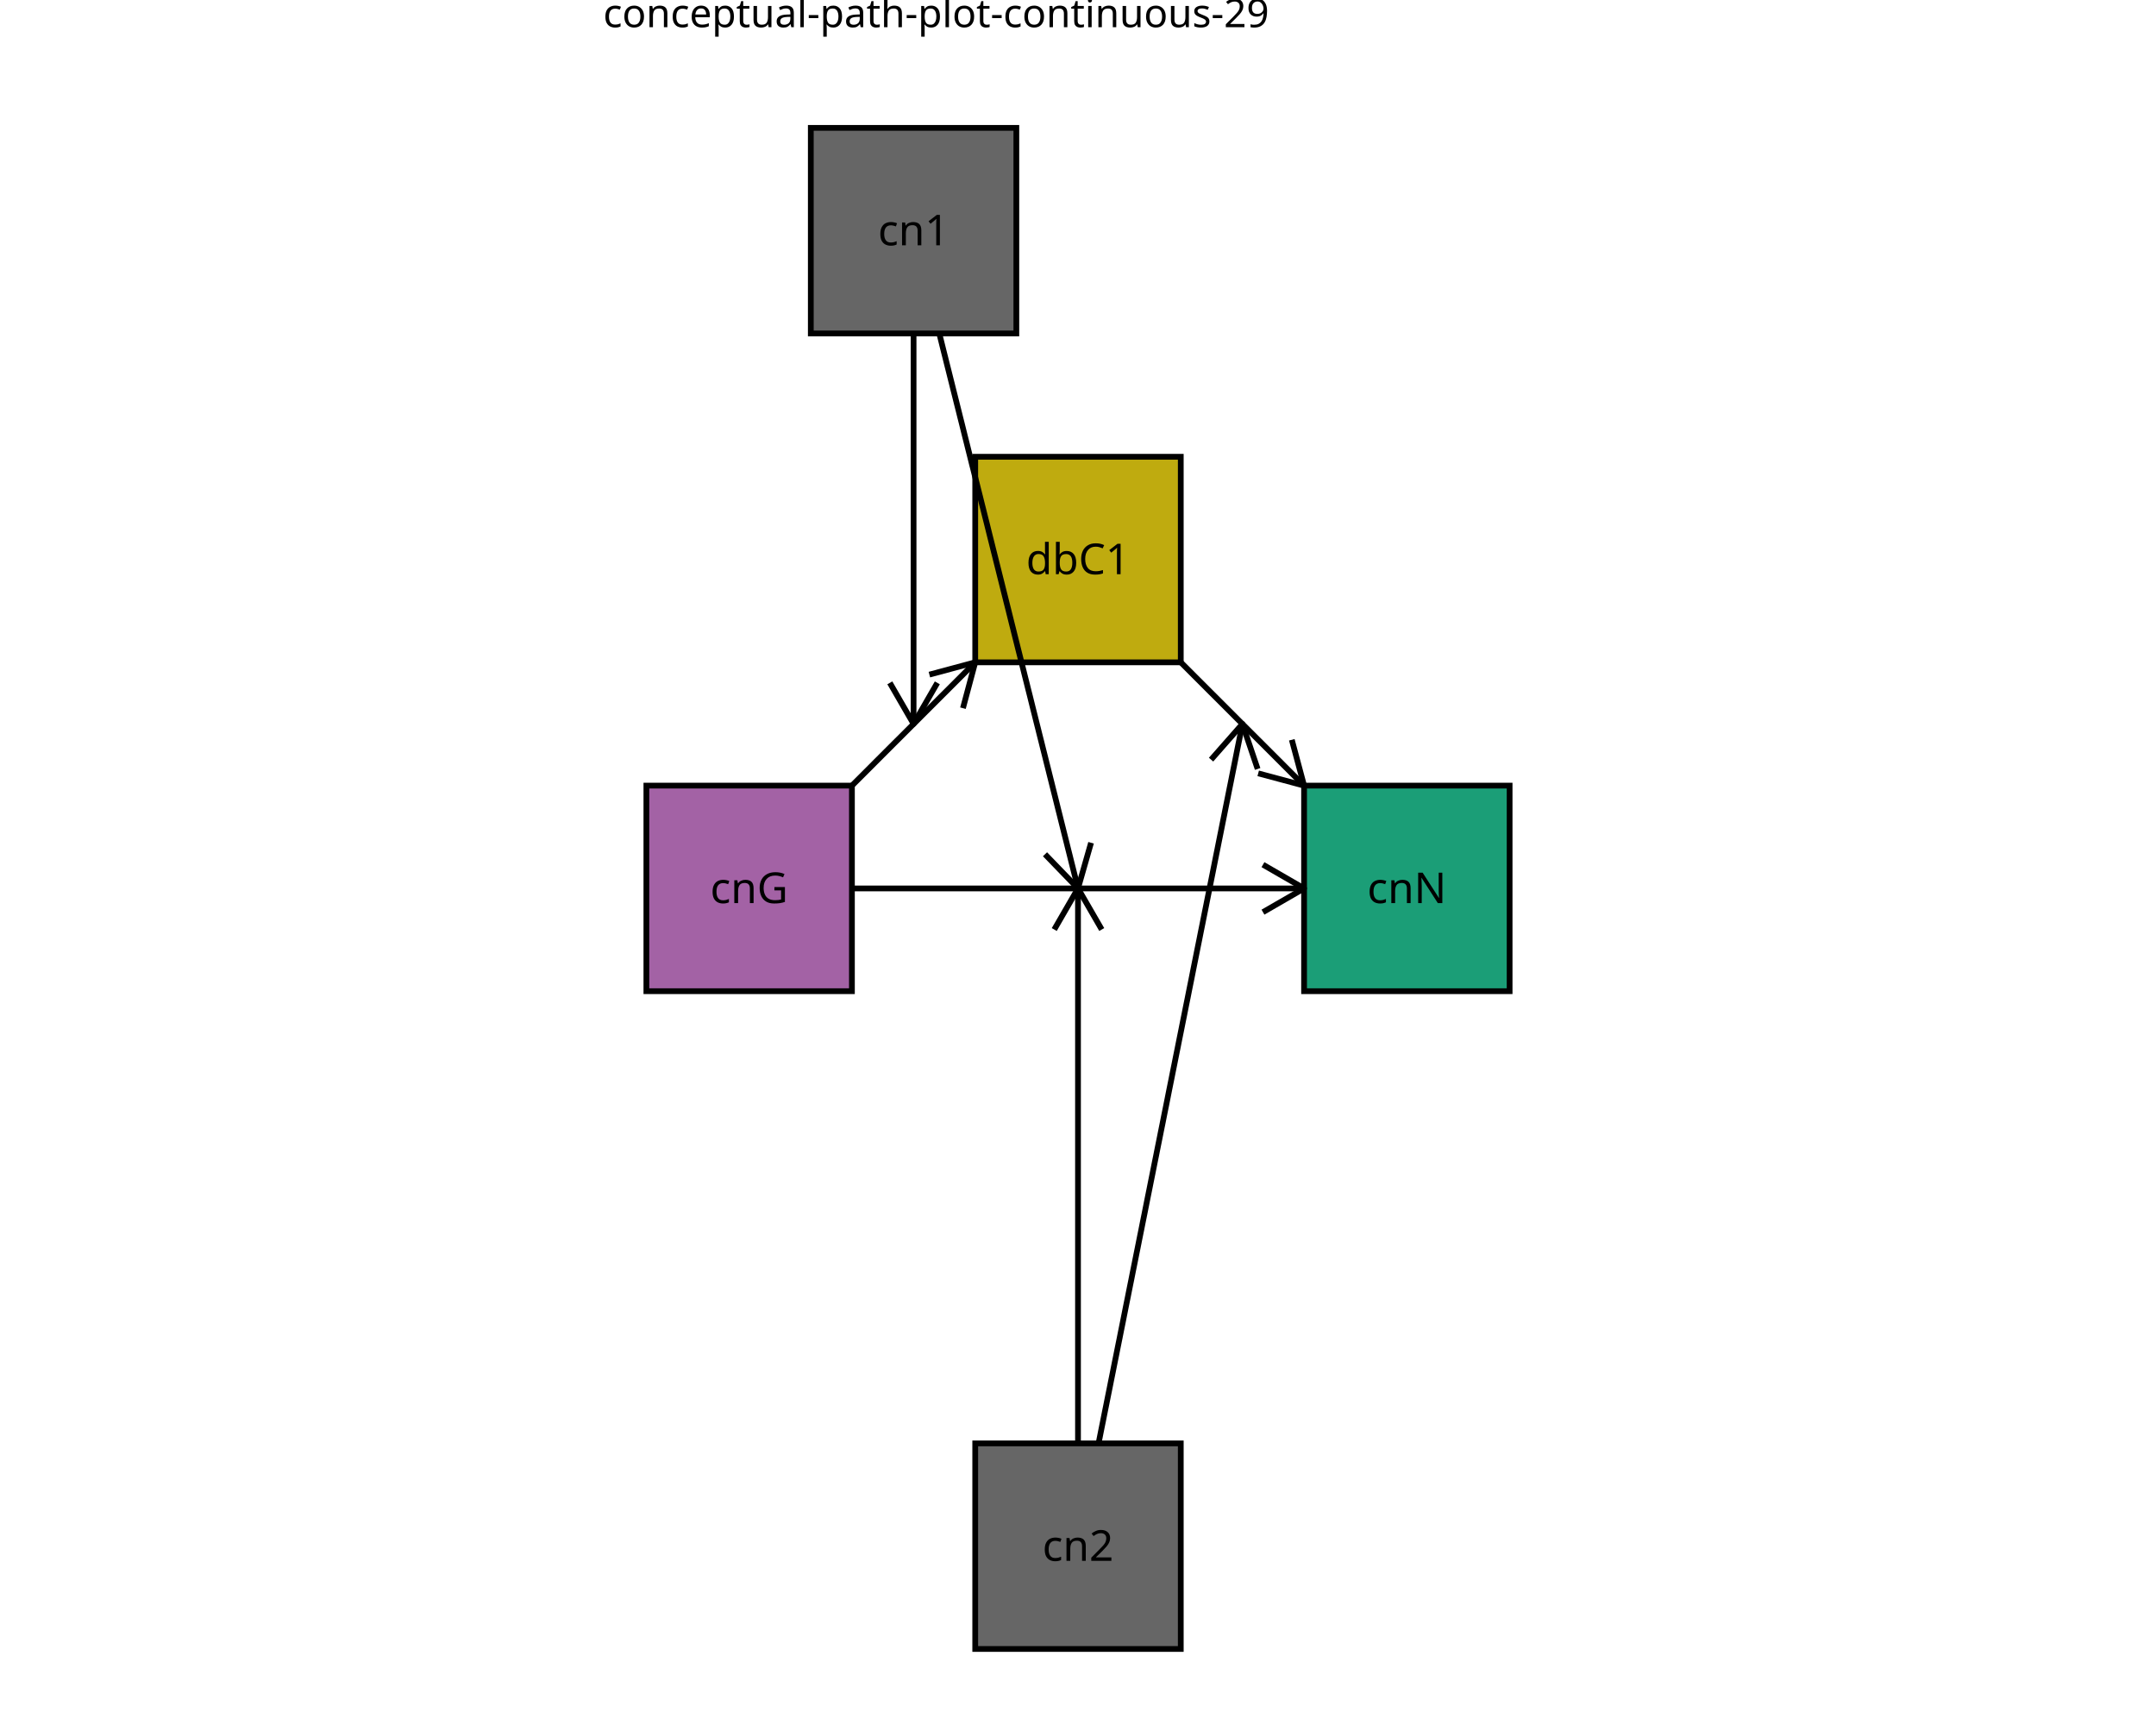
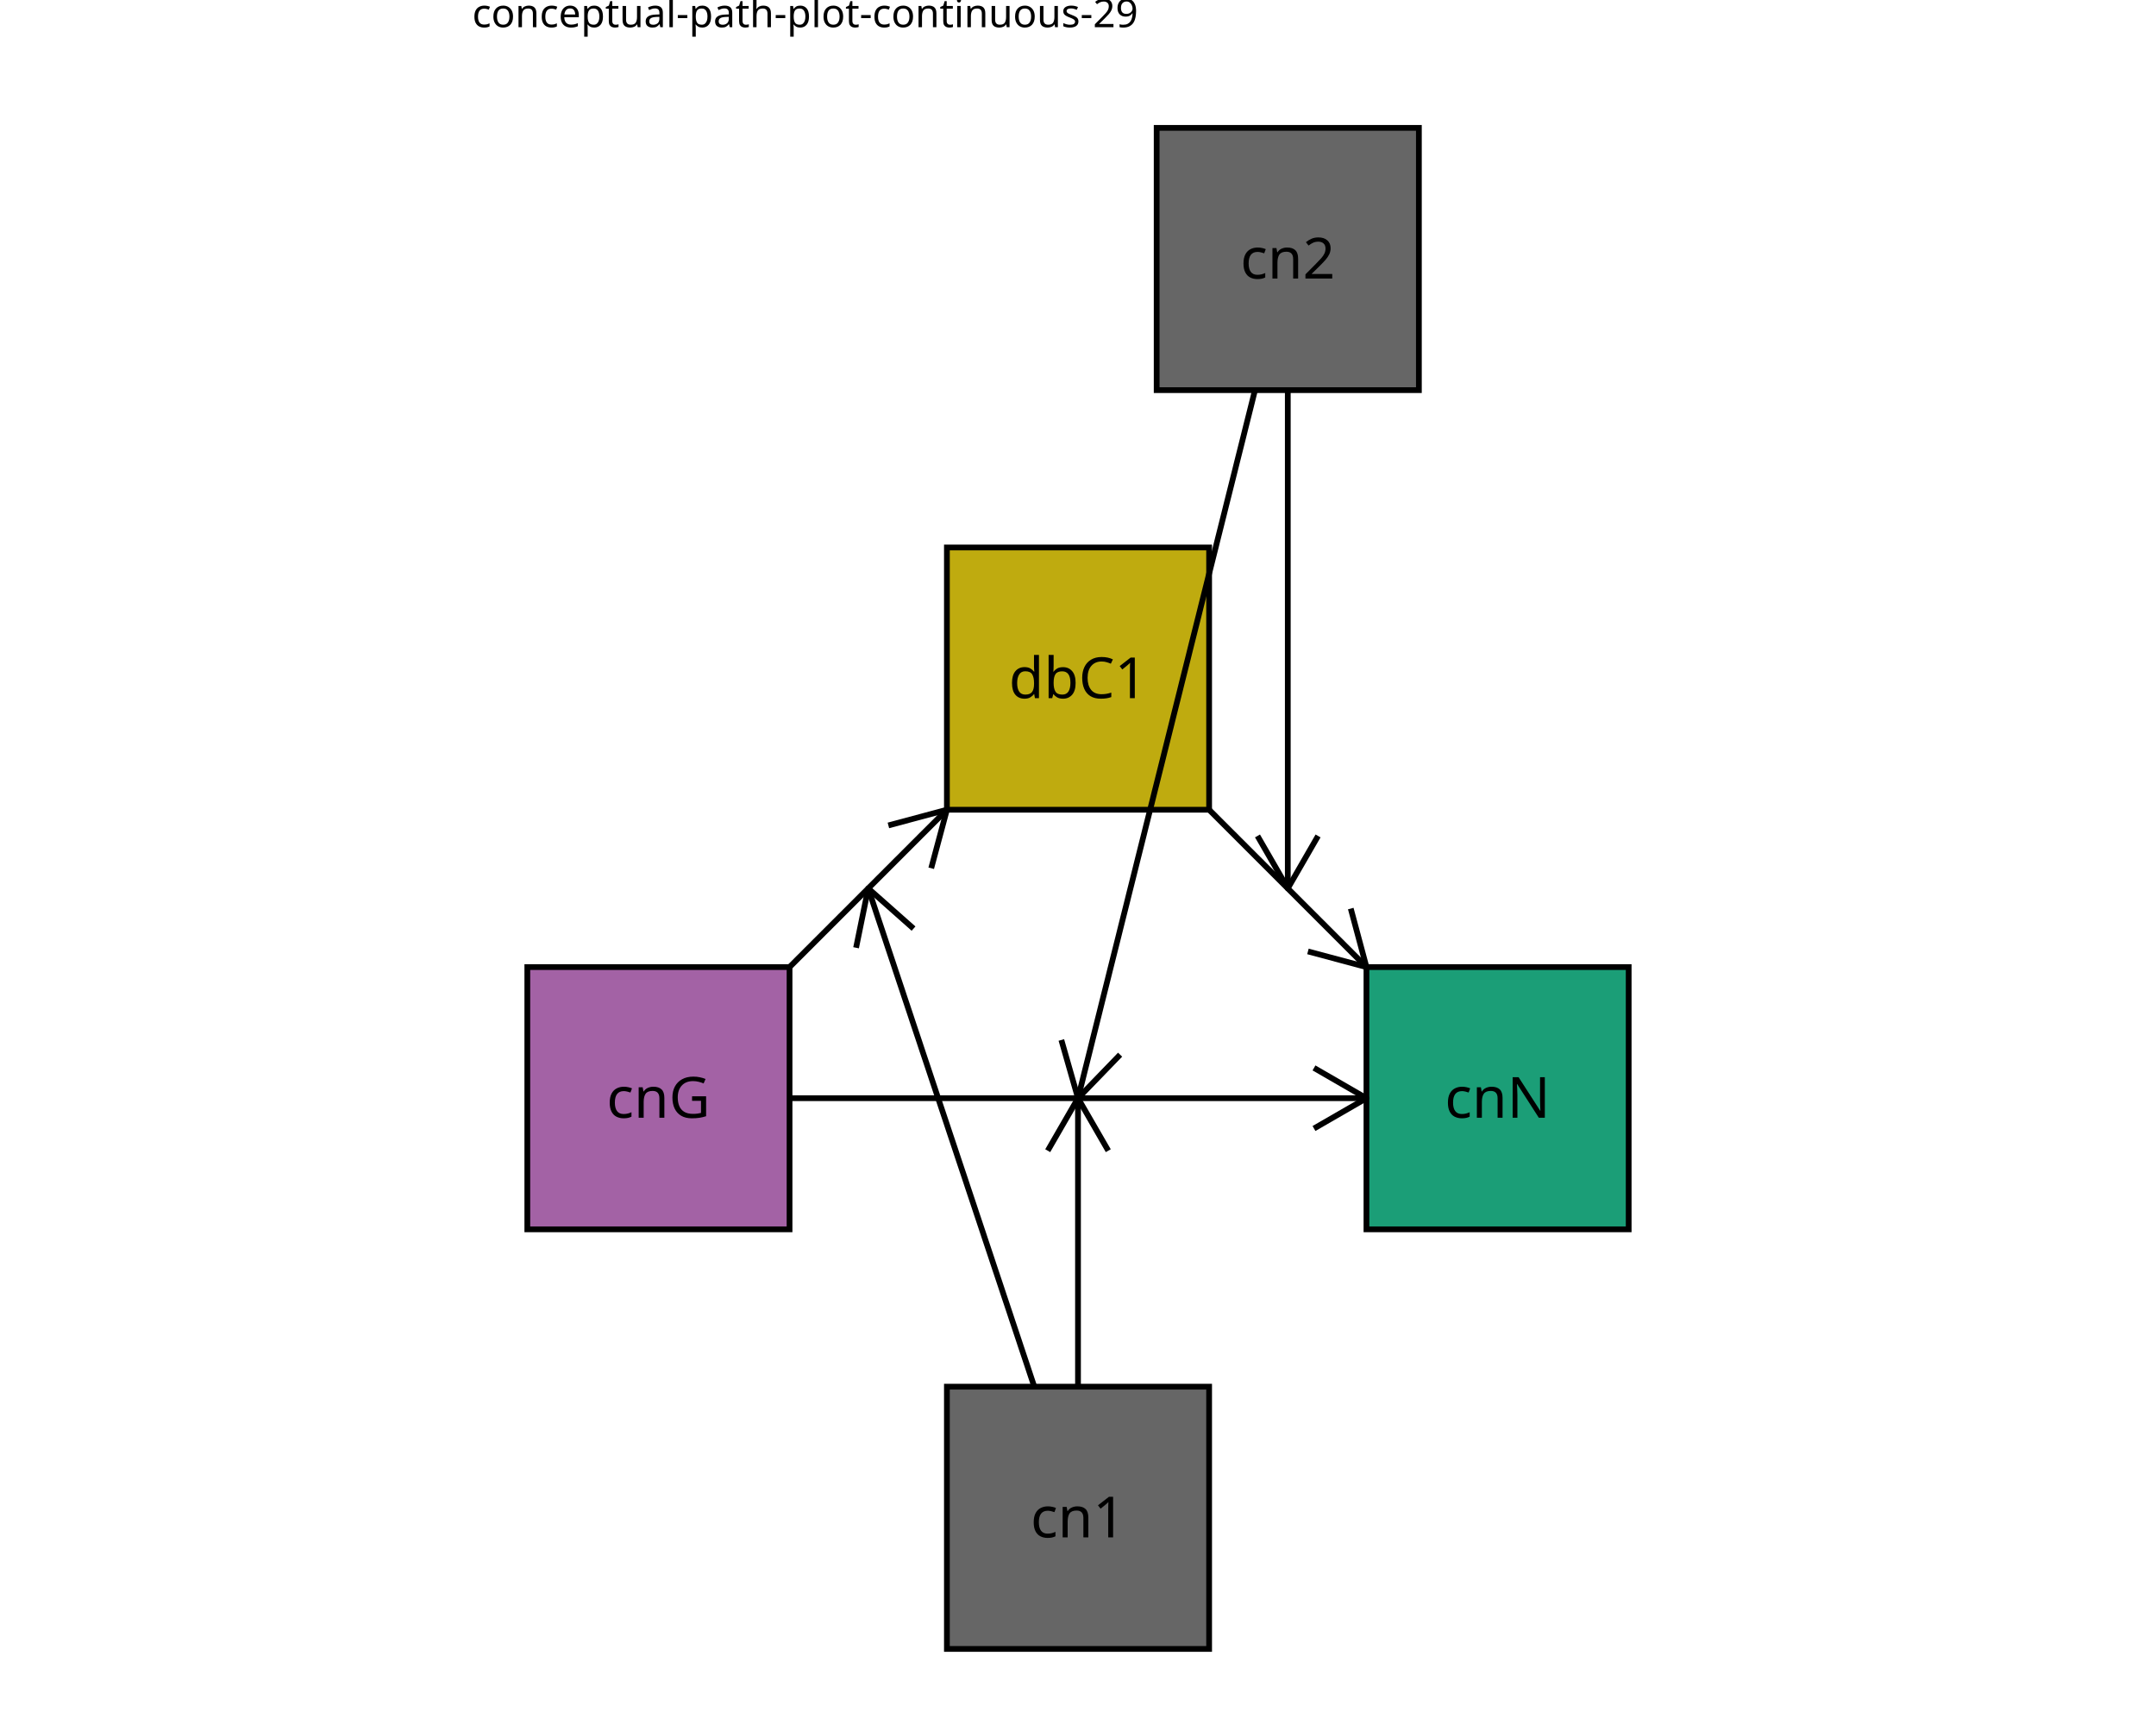
<svg xmlns="http://www.w3.org/2000/svg" class="svglite" data-engine-version="2.0" width="720.00pt" height="576.00pt" viewBox="0 0 720.00 576.00">
  <defs>
    <style type="text/css">
    .svglite line, .svglite polyline, .svglite polygon, .svglite path, .svglite rect, .svglite circle {
      fill: none;
      stroke: #000000;
      stroke-linecap: round;
      stroke-linejoin: round;
      stroke-miterlimit: 10.00;
    }
  </style>
  </defs>
  <rect width="100%" height="100%" style="stroke: none; fill: #FFFFFF;" />
  <defs>
    <clipPath id="cpMC4wMHw3MjAuMDB8MC4wMHw1NzYuMDA=">
      <rect x="0.00" y="0.00" width="720.00" height="576.00" />
    </clipPath>
  </defs>
  <g clip-path="url(#cpMC4wMHw3MjAuMDB8MC4wMHw1NzYuMDA=)">
</g>
  <defs>
-     <clipPath id="cpMjAxLjQ1fDUxOC41NXwwLjAwfDU3Ni4wMA==">
-       <rect x="201.45" y="0.00" width="317.10" height="576.00" />
+     <clipPath id="cpMTU3LjcxfDU2Mi4yOXwwLjAwfDU3Ni4wMA==">
+       <rect x="157.71" y="0.00" width="404.57" height="576.00" />
    </clipPath>
  </defs>
-   <g clip-path="url(#cpMjAxLjQ1fDUxOC41NXwwLjAwfDU3Ni4wMA==)">
-     <rect x="201.45" y="0.00" width="317.10" height="576.00" style="stroke-width: 10.67; stroke: none;" />
+   <g clip-path="url(#cpMTU3LjcxfDU2Mi4yOXwwLjAwfDU3Ni4wMA==)">
+     <rect x="157.71" y="0.00" width="404.57" height="576.00" style="stroke-width: 10.67; stroke: none;" />
  </g>
  <g clip-path="url(#cpMC4wMHw3MjAuMDB8MC4wMHw1NzYuMDA=)">
</g>
  <defs>
-     <clipPath id="cpMjAxLjQ1fDUxOC41NXwxNy4zMHw1NzYuMDA=">
-       <rect x="201.45" y="17.30" width="317.10" height="558.70" />
+     <clipPath id="cpMTU3LjcxfDU2Mi4yOXwxNy4zMHw1NzYuMDA=">
+       <rect x="157.71" y="17.30" width="404.57" height="558.70" />
    </clipPath>
  </defs>
-   <g clip-path="url(#cpMjAxLjQ1fDUxOC41NXwxNy4zMHw1NzYuMDA=)">
-     <rect x="201.45" y="17.30" width="317.10" height="558.70" style="stroke-width: 10.67; stroke: none;" />
-     <rect x="215.86" y="262.33" width="68.64" height="68.64" style="stroke-width: 1.92; stroke-linecap: butt; stroke-linejoin: miter; fill: #A362A5;" />
-     <rect x="435.50" y="262.33" width="68.64" height="68.64" style="stroke-width: 1.92; stroke-linecap: butt; stroke-linejoin: miter; fill: #1B9E77;" />
-     <rect x="325.68" y="152.52" width="68.64" height="68.64" style="stroke-width: 1.92; stroke-linecap: butt; stroke-linejoin: miter; fill: #BFAB0F;" />
-     <rect x="270.77" y="42.70" width="68.64" height="68.64" style="stroke-width: 1.92; stroke-linecap: butt; stroke-linejoin: miter; fill: #666666;" />
-     <rect x="325.68" y="481.97" width="68.64" height="68.64" style="stroke-width: 1.92; stroke-linecap: butt; stroke-linejoin: miter; fill: #666666;" />
-     <rect x="325.68" y="262.33" width="68.64" height="68.64" style="stroke-width: 1.92; stroke: none; stroke-linecap: butt; stroke-linejoin: miter;" />
-     <rect x="270.77" y="207.43" width="68.64" height="68.64" style="stroke-width: 1.92; stroke: none; stroke-linecap: butt; stroke-linejoin: miter;" />
-     <rect x="380.59" y="207.43" width="68.64" height="68.64" style="stroke-width: 1.92; stroke: none; stroke-linecap: butt; stroke-linejoin: miter;" />
-     <rect x="325.68" y="262.33" width="68.64" height="68.64" style="stroke-width: 1.92; stroke: none; stroke-linecap: butt; stroke-linejoin: miter;" />
-     <polyline points="284.50,296.65 285.68,296.65 287.90,296.65 290.12,296.65 292.33,296.65 294.55,296.65 296.77,296.65 298.99,296.65 301.21,296.65 303.43,296.65 305.65,296.65 307.86,296.65 310.08,296.65 312.30,296.65 314.52,296.65 316.74,296.65 318.96,296.65 321.18,296.65 323.39,296.65 325.61,296.65 327.83,296.65 330.05,296.65 332.27,296.65 334.49,296.65 336.71,296.65 338.92,296.65 341.14,296.65 343.36,296.65 345.58,296.65 347.80,296.65 350.02,296.65 352.24,296.65 354.45,296.65 356.67,296.65 358.89,296.65 361.11,296.65 363.33,296.65 365.55,296.65 367.76,296.65 369.98,296.65 372.20,296.65 374.42,296.65 376.64,296.65 378.86,296.65 381.08,296.65 383.29,296.65 385.51,296.65 387.73,296.65 389.95,296.65 392.17,296.65 394.39,296.65 396.61,296.65 398.82,296.65 401.04,296.65 403.26,296.65 405.48,296.65 407.70,296.65 409.92,296.65 412.14,296.65 414.35,296.65 416.57,296.65 418.79,296.65 421.01,296.65 423.23,296.65 425.45,296.65 427.67,296.65 429.88,296.65 432.10,296.65 434.32,296.65 435.50,296.65 " style="stroke-width: 1.92; stroke-linecap: butt;" />
-     <polyline points="421.77,304.58 435.50,296.65 421.77,288.72 " style="stroke-width: 1.92; stroke-linecap: butt;" />
-     <polyline points="366.86,481.97 367.21,480.24 367.76,477.46 368.32,474.69 368.87,471.92 369.43,469.14 369.98,466.37 370.54,463.60 371.09,460.82 371.65,458.05 372.20,455.28 372.76,452.50 373.31,449.73 373.87,446.96 374.42,444.18 374.98,441.41 375.53,438.64 376.08,435.86 376.64,433.09 377.19,430.32 377.75,427.55 378.30,424.77 378.86,422.00 379.41,419.23 379.97,416.45 380.52,413.68 381.08,410.91 381.63,408.13 382.19,405.36 382.74,402.59 383.29,399.81 383.85,397.04 384.40,394.27 384.96,391.49 385.51,388.72 386.07,385.95 386.62,383.17 387.18,380.40 387.73,377.63 388.29,374.86 388.84,372.08 389.40,369.31 389.95,366.54 390.50,363.76 391.06,360.99 391.61,358.22 392.17,355.44 392.72,352.67 393.28,349.90 393.83,347.12 394.39,344.35 394.94,341.58 395.50,338.80 396.05,336.03 396.61,333.26 397.16,330.48 397.72,327.71 398.27,324.94 398.82,322.17 399.38,319.39 399.93,316.62 400.49,313.85 401.04,311.07 401.60,308.30 402.15,305.53 402.71,302.75 403.26,299.98 403.82,297.21 404.37,294.43 404.93,291.66 405.48,288.89 406.03,286.11 406.59,283.34 407.14,280.57 407.70,277.79 408.25,275.02 408.81,272.25 409.36,269.47 409.92,266.70 410.47,263.93 411.03,261.16 411.58,258.38 412.14,255.61 412.69,252.84 413.24,250.06 413.80,247.29 414.35,244.52 414.91,241.74 " style="stroke-width: 1.92; stroke-linecap: butt;" />
-     <polyline points="419.99,256.76 414.91,241.74 404.44,253.65 " style="stroke-width: 1.92; stroke-linecap: butt;" />
-     <polyline points="360.00,481.97 360.00,480.79 360.00,478.57 360.00,476.35 360.00,474.13 360.00,471.92 360.00,469.70 360.00,467.48 360.00,465.26 360.00,463.04 360.00,460.82 360.00,458.60 360.00,456.39 360.00,454.17 360.00,451.95 360.00,449.73 360.00,447.51 360.00,445.29 360.00,443.08 360.00,440.86 360.00,438.64 360.00,436.42 360.00,434.20 360.00,431.98 360.00,429.76 360.00,427.55 360.00,425.33 360.00,423.11 360.00,420.89 360.00,418.67 360.00,416.45 360.00,414.23 360.00,412.02 360.00,409.80 360.00,407.58 360.00,405.36 360.00,403.14 360.00,400.92 360.00,398.70 360.00,396.49 360.00,394.27 360.00,392.05 360.00,389.83 360.00,387.61 360.00,385.39 360.00,383.17 360.00,380.96 360.00,378.74 360.00,376.52 360.00,374.30 360.00,372.08 360.00,369.86 360.00,367.65 360.00,365.43 360.00,363.21 360.00,360.99 360.00,358.77 360.00,356.55 360.00,354.33 360.00,352.12 360.00,349.90 360.00,347.68 360.00,345.46 360.00,343.24 360.00,341.02 360.00,338.80 360.00,336.59 360.00,334.37 360.00,332.15 360.00,329.93 360.00,327.71 360.00,325.49 360.00,323.27 360.00,321.06 360.00,318.84 360.00,316.62 360.00,314.40 360.00,312.18 360.00,309.96 360.00,307.74 360.00,305.53 360.00,303.31 360.00,301.09 360.00,298.87 360.00,296.65 " style="stroke-width: 1.92; stroke-linecap: butt;" />
-     <polyline points="367.93,310.38 360.00,296.65 352.07,310.38 " style="stroke-width: 1.92; stroke-linecap: butt;" />
-     <polyline points="284.50,262.33 284.57,262.26 285.68,261.16 286.79,260.05 287.90,258.94 289.01,257.83 290.12,256.72 291.23,255.61 292.33,254.50 293.44,253.39 294.55,252.28 295.66,251.17 296.77,250.06 297.88,248.95 298.99,247.84 300.10,246.74 301.21,245.63 302.32,244.52 303.43,243.41 304.54,242.30 305.65,241.19 306.76,240.08 307.86,238.97 308.97,237.86 310.08,236.75 311.19,235.64 312.30,234.53 313.41,233.42 314.52,232.31 315.63,231.21 316.74,230.10 317.85,228.99 318.96,227.88 320.07,226.77 321.18,225.66 322.28,224.55 323.39,223.44 324.50,222.33 325.61,221.22 325.68,221.15 " style="stroke-width: 1.92; stroke-linecap: butt;" />
-     <polyline points="321.58,236.47 325.68,221.15 310.37,225.26 " style="stroke-width: 1.92; stroke-linecap: butt;" />
-     <polyline points="394.32,221.15 394.39,221.22 395.50,222.33 396.61,223.44 397.72,224.55 398.82,225.66 399.93,226.77 401.04,227.88 402.15,228.99 403.26,230.10 404.37,231.21 405.48,232.31 406.59,233.42 407.70,234.53 408.81,235.64 409.92,236.75 411.03,237.86 412.14,238.97 413.24,240.08 414.35,241.19 415.46,242.30 416.57,243.41 417.68,244.52 418.79,245.63 419.90,246.74 421.01,247.84 422.12,248.95 423.23,250.06 424.34,251.17 425.45,252.28 426.56,253.39 427.67,254.50 428.77,255.61 429.88,256.72 430.99,257.83 432.10,258.94 433.21,260.05 434.32,261.16 435.43,262.26 435.50,262.33 " style="stroke-width: 1.92; stroke-linecap: butt;" />
-     <polyline points="420.18,258.23 435.50,262.33 431.40,247.02 " style="stroke-width: 1.92; stroke-linecap: butt;" />
-     <polyline points="313.67,111.34 313.97,112.51 314.52,114.73 315.07,116.95 315.63,119.17 316.18,121.39 316.74,123.61 317.29,125.82 317.85,128.04 318.40,130.26 318.96,132.48 319.51,134.70 320.07,136.92 320.62,139.14 321.18,141.35 321.73,143.57 322.28,145.79 322.84,148.01 323.39,150.23 323.95,152.45 324.50,154.67 325.06,156.88 325.61,159.10 326.17,161.32 326.72,163.54 327.28,165.76 327.83,167.98 328.39,170.20 328.94,172.41 329.50,174.63 330.05,176.85 330.60,179.07 331.16,181.29 331.71,183.51 332.27,185.73 332.82,187.94 333.38,190.16 333.93,192.38 334.49,194.60 335.04,196.82 335.60,199.04 336.15,201.26 336.71,203.47 337.26,205.69 337.81,207.91 338.37,210.13 338.92,212.35 339.48,214.57 340.03,216.78 340.59,219.00 341.14,221.22 341.70,223.44 342.25,225.66 342.81,227.88 343.36,230.10 343.92,232.31 344.47,234.53 345.02,236.75 345.58,238.97 346.13,241.19 346.69,243.41 347.24,245.63 347.80,247.84 348.35,250.06 348.91,252.28 349.46,254.50 350.02,256.72 350.57,258.94 351.13,261.16 351.68,263.37 352.24,265.59 352.79,267.81 353.34,270.03 353.90,272.25 354.45,274.47 355.01,276.69 355.56,278.90 356.12,281.12 356.67,283.34 357.23,285.56 357.78,287.78 358.34,290.00 358.89,292.21 359.45,294.43 360.00,296.65 " style="stroke-width: 1.92; stroke-linecap: butt;" />
-     <polyline points="348.98,285.25 360.00,296.65 364.36,281.41 " style="stroke-width: 1.92; stroke-linecap: butt;" />
-     <polyline points="305.09,111.34 305.09,111.96 305.09,113.62 305.09,115.29 305.09,116.95 305.09,118.61 305.09,120.28 305.09,121.94 305.09,123.61 305.09,125.27 305.09,126.93 305.09,128.60 305.09,130.26 305.09,131.93 305.09,133.59 305.09,135.25 305.09,136.92 305.09,138.58 305.09,140.25 305.09,141.91 305.09,143.57 305.09,145.24 305.09,146.90 305.09,148.56 305.09,150.23 305.09,151.89 305.09,153.56 305.09,155.22 305.09,156.88 305.09,158.55 305.09,160.21 305.09,161.88 305.09,163.54 305.09,165.20 305.09,166.87 305.09,168.53 305.09,170.20 305.09,171.86 305.09,173.52 305.09,175.19 305.09,176.85 305.09,178.52 305.09,180.18 305.09,181.84 305.09,183.51 305.09,185.17 305.09,186.83 305.09,188.50 305.09,190.16 305.09,191.83 305.09,193.49 305.09,195.15 305.09,196.82 305.09,198.48 305.09,200.15 305.09,201.81 305.09,203.47 305.09,205.14 305.09,206.80 305.09,208.47 305.09,210.13 305.09,211.79 305.09,213.46 305.09,215.12 305.09,216.78 305.09,218.45 305.09,220.11 305.09,221.78 305.09,223.44 305.09,225.10 305.09,226.77 305.09,228.43 305.09,230.10 305.09,231.76 305.09,233.42 305.09,235.09 305.09,236.75 305.09,238.42 305.09,240.08 305.09,241.74 " style="stroke-width: 1.92; stroke-linecap: butt;" />
-     <polyline points="297.16,228.01 305.09,241.74 313.02,228.01 " style="stroke-width: 1.92; stroke-linecap: butt;" />
-     <text x="250.18" y="301.55" text-anchor="middle" style="font-size: 14.23px; font-family: sans;" textLength="26.10px" lengthAdjust="spacingAndGlyphs">cnG</text>
-     <text x="469.82" y="301.55" text-anchor="middle" style="font-size: 14.23px; font-family: sans;" textLength="25.31px" lengthAdjust="spacingAndGlyphs">cnN</text>
-     <text x="360.00" y="191.73" text-anchor="middle" style="font-size: 14.23px; font-family: sans;" textLength="34.02px" lengthAdjust="spacingAndGlyphs">dbC1</text>
-     <text x="305.09" y="81.91" text-anchor="middle" style="font-size: 14.23px; font-family: sans;" textLength="22.94px" lengthAdjust="spacingAndGlyphs">cn1</text>
-     <text x="360.00" y="521.18" text-anchor="middle" style="font-size: 14.23px; font-family: sans;" textLength="22.94px" lengthAdjust="spacingAndGlyphs">cn2</text>
+   <g clip-path="url(#cpMTU3LjcxfDU2Mi4yOXwxNy4zMHw1NzYuMDA=)">
+     <rect x="157.71" y="17.30" width="404.57" height="558.70" style="stroke-width: 10.67; stroke: none;" />
+     <rect x="176.10" y="322.92" width="87.57" height="87.57" style="stroke-width: 1.92; stroke-linecap: butt; stroke-linejoin: miter; fill: #A362A5;" />
+     <rect x="456.33" y="322.92" width="87.57" height="87.57" style="stroke-width: 1.92; stroke-linecap: butt; stroke-linejoin: miter; fill: #1B9E77;" />
+     <rect x="316.22" y="182.81" width="87.57" height="87.57" style="stroke-width: 1.92; stroke-linecap: butt; stroke-linejoin: miter; fill: #BFAB0F;" />
+     <rect x="316.22" y="463.03" width="87.57" height="87.57" style="stroke-width: 1.92; stroke-linecap: butt; stroke-linejoin: miter; fill: #666666;" />
+     <rect x="386.27" y="42.70" width="87.57" height="87.57" style="stroke-width: 1.92; stroke-linecap: butt; stroke-linejoin: miter; fill: #666666;" />
+     <rect x="316.22" y="322.92" width="87.57" height="87.57" style="stroke-width: 1.92; stroke: none; stroke-linecap: butt; stroke-linejoin: miter;" />
+     <rect x="246.16" y="252.87" width="87.57" height="87.57" style="stroke-width: 1.92; stroke: none; stroke-linecap: butt; stroke-linejoin: miter;" />
+     <rect x="386.27" y="252.87" width="87.57" height="87.57" style="stroke-width: 1.92; stroke: none; stroke-linecap: butt; stroke-linejoin: miter;" />
+     <rect x="316.22" y="322.92" width="87.57" height="87.57" style="stroke-width: 1.92; stroke: none; stroke-linecap: butt; stroke-linejoin: miter;" />
+     <polyline points="263.67,366.71 265.18,366.71 268.01,366.71 270.84,366.71 273.67,366.71 276.50,366.71 279.33,366.71 282.16,366.71 284.99,366.71 287.82,366.71 290.65,366.71 293.48,366.71 296.31,366.71 299.14,366.71 301.97,366.71 304.80,366.71 307.63,366.71 310.47,366.71 313.30,366.71 316.13,366.71 318.96,366.71 321.79,366.71 324.62,366.71 327.45,366.71 330.28,366.71 333.11,366.71 335.94,366.71 338.77,366.71 341.60,366.71 344.43,366.71 347.26,366.71 350.09,366.71 352.92,366.71 355.75,366.71 358.58,366.71 361.42,366.71 364.25,366.71 367.08,366.71 369.91,366.71 372.74,366.71 375.57,366.71 378.40,366.71 381.23,366.71 384.06,366.71 386.89,366.71 389.72,366.71 392.55,366.71 395.38,366.71 398.21,366.71 401.04,366.71 403.87,366.71 406.70,366.71 409.53,366.71 412.37,366.71 415.20,366.71 418.03,366.71 420.86,366.71 423.69,366.71 426.52,366.71 429.35,366.71 432.18,366.71 435.01,366.71 437.84,366.71 440.67,366.71 443.50,366.71 446.33,366.71 449.16,366.71 451.99,366.71 454.82,366.71 456.33,366.71 " style="stroke-width: 1.92; stroke-linecap: butt;" />
+     <polyline points="438.81,376.82 456.33,366.71 438.81,356.59 " style="stroke-width: 1.92; stroke-linecap: butt;" />
+     <polyline points="430.06,130.27 430.06,131.07 430.06,133.19 430.06,135.31 430.06,137.43 430.06,139.56 430.06,141.68 430.06,143.80 430.06,145.93 430.06,148.05 430.06,150.17 430.06,152.29 430.06,154.42 430.06,156.54 430.06,158.66 430.06,160.79 430.06,162.91 430.06,165.03 430.06,167.15 430.06,169.28 430.06,171.40 430.06,173.52 430.06,175.65 430.06,177.77 430.06,179.89 430.06,182.02 430.06,184.14 430.06,186.26 430.06,188.38 430.06,190.51 430.06,192.63 430.06,194.75 430.06,196.88 430.06,199.00 430.06,201.12 430.06,203.24 430.06,205.37 430.06,207.49 430.06,209.61 430.06,211.74 430.06,213.86 430.06,215.98 430.06,218.10 430.06,220.23 430.06,222.35 430.06,224.47 430.06,226.60 430.06,228.72 430.06,230.84 430.06,232.96 430.06,235.09 430.06,237.21 430.06,239.33 430.06,241.46 430.06,243.58 430.06,245.70 430.06,247.83 430.06,249.95 430.06,252.07 430.06,254.19 430.06,256.32 430.06,258.44 430.06,260.56 430.06,262.69 430.06,264.81 430.06,266.93 430.06,269.05 430.06,271.18 430.06,273.30 430.06,275.42 430.06,277.55 430.06,279.67 430.06,281.79 430.06,283.91 430.06,286.04 430.06,288.16 430.06,290.28 430.06,292.41 430.06,294.53 430.06,296.65 " style="stroke-width: 1.92; stroke-linecap: butt;" />
+     <polyline points="419.94,279.13 430.06,296.65 440.17,279.13 " style="stroke-width: 1.92; stroke-linecap: butt;" />
+     <polyline points="419.11,130.27 418.73,131.77 418.03,134.60 417.32,137.43 416.61,140.26 415.90,143.10 415.20,145.93 414.49,148.76 413.78,151.59 413.07,154.42 412.37,157.25 411.66,160.08 410.95,162.91 410.24,165.74 409.53,168.57 408.83,171.40 408.12,174.23 407.41,177.06 406.70,179.89 406.00,182.72 405.29,185.55 404.58,188.38 403.87,191.21 403.17,194.04 402.46,196.88 401.75,199.71 401.04,202.54 400.34,205.37 399.63,208.20 398.92,211.03 398.21,213.86 397.50,216.69 396.80,219.52 396.09,222.35 395.38,225.18 394.67,228.01 393.97,230.84 393.26,233.67 392.55,236.50 391.84,239.33 391.14,242.16 390.43,244.99 389.72,247.83 389.01,250.66 388.31,253.49 387.60,256.32 386.89,259.15 386.18,261.98 385.47,264.81 384.77,267.64 384.06,270.47 383.35,273.30 382.64,276.13 381.94,278.96 381.23,281.79 380.52,284.62 379.81,287.45 379.11,290.28 378.40,293.11 377.69,295.94 376.98,298.77 376.28,301.61 375.57,304.44 374.86,307.27 374.15,310.10 373.45,312.93 372.74,315.76 372.03,318.59 371.32,321.42 370.61,324.25 369.91,327.08 369.20,329.91 368.49,332.74 367.78,335.57 367.08,338.40 366.37,341.23 365.66,344.06 364.95,346.89 364.25,349.72 363.54,352.56 362.83,355.39 362.12,358.22 361.42,361.05 360.71,363.88 360.00,366.71 " style="stroke-width: 1.92; stroke-linecap: butt;" />
+     <polyline points="354.44,347.26 360.00,366.71 374.06,352.17 " style="stroke-width: 1.92; stroke-linecap: butt;" />
+     <polyline points="263.67,322.92 263.76,322.83 265.18,321.42 266.59,320.00 268.01,318.59 269.42,317.17 270.84,315.76 272.25,314.34 273.67,312.93 275.08,311.51 276.50,310.10 277.91,308.68 279.33,307.27 280.74,305.85 282.16,304.44 283.58,303.02 284.99,301.61 286.41,300.19 287.82,298.77 289.24,297.36 290.65,295.94 292.07,294.53 293.48,293.11 294.90,291.70 296.31,290.28 297.73,288.87 299.14,287.45 300.56,286.04 301.97,284.62 303.39,283.21 304.80,281.79 306.22,280.38 307.63,278.96 309.05,277.55 310.47,276.13 311.88,274.72 313.30,273.30 314.71,271.88 316.13,270.47 316.22,270.38 " style="stroke-width: 1.92; stroke-linecap: butt;" />
+     <polyline points="310.98,289.92 316.22,270.38 296.68,275.62 " style="stroke-width: 1.92; stroke-linecap: butt;" />
+     <polyline points="403.78,270.38 403.87,270.47 405.29,271.88 406.70,273.30 408.12,274.72 409.53,276.13 410.95,277.55 412.37,278.96 413.78,280.38 415.20,281.79 416.61,283.21 418.03,284.62 419.44,286.04 420.86,287.45 422.27,288.87 423.69,290.28 425.10,291.70 426.52,293.11 427.93,294.53 429.35,295.94 430.76,297.36 432.18,298.77 433.59,300.19 435.01,301.61 436.42,303.02 437.84,304.44 439.26,305.85 440.67,307.27 442.09,308.68 443.50,310.10 444.92,311.51 446.33,312.93 447.75,314.34 449.16,315.76 450.58,317.17 451.99,318.59 453.41,320.00 454.82,321.42 456.24,322.83 456.33,322.92 " style="stroke-width: 1.92; stroke-linecap: butt;" />
+     <polyline points="436.79,317.69 456.33,322.92 451.09,303.38 " style="stroke-width: 1.92; stroke-linecap: butt;" />
+     <polyline points="360.00,463.03 360.00,462.95 360.00,461.53 360.00,460.12 360.00,458.70 360.00,457.29 360.00,455.87 360.00,454.45 360.00,453.04 360.00,451.62 360.00,450.21 360.00,448.79 360.00,447.38 360.00,445.96 360.00,444.55 360.00,443.13 360.00,441.72 360.00,440.30 360.00,438.89 360.00,437.47 360.00,436.06 360.00,434.64 360.00,433.23 360.00,431.81 360.00,430.40 360.00,428.98 360.00,427.56 360.00,426.15 360.00,424.73 360.00,423.32 360.00,421.90 360.00,420.49 360.00,419.07 360.00,417.66 360.00,416.24 360.00,414.83 360.00,413.41 360.00,412.00 360.00,410.58 360.00,409.17 360.00,407.75 360.00,406.34 360.00,404.92 360.00,403.50 360.00,402.09 360.00,400.67 360.00,399.26 360.00,397.84 360.00,396.43 360.00,395.01 360.00,393.60 360.00,392.18 360.00,390.77 360.00,389.35 360.00,387.94 360.00,386.52 360.00,385.11 360.00,383.69 360.00,382.28 360.00,380.86 360.00,379.45 360.00,378.03 360.00,376.61 360.00,375.20 360.00,373.78 360.00,372.37 360.00,370.95 360.00,369.54 360.00,368.12 360.00,366.71 " style="stroke-width: 1.92; stroke-linecap: butt;" />
+     <polyline points="370.11,384.23 360.00,366.71 349.89,384.23 " style="stroke-width: 1.92; stroke-linecap: butt;" />
+     <polyline points="345.41,463.03 345.14,462.24 344.43,460.12 343.72,457.99 343.02,455.87 342.31,453.75 341.60,451.62 340.89,449.50 340.19,447.38 339.48,445.26 338.77,443.13 338.06,441.01 337.36,438.89 336.65,436.76 335.94,434.64 335.23,432.52 334.53,430.40 333.82,428.27 333.11,426.15 332.40,424.03 331.69,421.90 330.99,419.78 330.28,417.66 329.57,415.53 328.86,413.41 328.16,411.29 327.45,409.17 326.74,407.04 326.03,404.92 325.33,402.80 324.62,400.67 323.91,398.55 323.20,396.43 322.50,394.31 321.79,392.18 321.08,390.06 320.37,387.94 319.66,385.81 318.96,383.69 318.25,381.57 317.54,379.45 316.83,377.32 316.13,375.20 315.42,373.08 314.71,370.95 314.00,368.83 313.30,366.71 312.59,364.59 311.88,362.46 311.17,360.34 310.47,358.22 309.76,356.09 309.05,353.97 308.34,351.85 307.63,349.72 306.93,347.60 306.22,345.48 305.51,343.36 304.80,341.23 304.10,339.11 303.39,336.99 302.68,334.86 301.97,332.74 301.27,330.62 300.56,328.50 299.85,326.37 299.14,324.25 298.44,322.13 297.73,320.00 297.02,317.88 296.31,315.76 295.61,313.64 294.90,311.51 294.19,309.39 293.48,307.27 292.77,305.14 292.07,303.02 291.36,300.90 290.65,298.77 289.94,296.65 " style="stroke-width: 1.92; stroke-linecap: butt;" />
+     <polyline points="305.08,310.07 289.94,296.65 285.89,316.47 " style="stroke-width: 1.92; stroke-linecap: butt;" />
+     <text x="219.89" y="373.23" text-anchor="middle" style="font-size: 18.97px; font-family: sans;" textLength="34.80px" lengthAdjust="spacingAndGlyphs">cnG</text>
+     <text x="500.11" y="373.23" text-anchor="middle" style="font-size: 18.97px; font-family: sans;" textLength="33.74px" lengthAdjust="spacingAndGlyphs">cnN</text>
+     <text x="360.00" y="233.12" text-anchor="middle" style="font-size: 18.97px; font-family: sans;" textLength="45.35px" lengthAdjust="spacingAndGlyphs">dbC1</text>
+     <text x="360.00" y="513.35" text-anchor="middle" style="font-size: 18.97px; font-family: sans;" textLength="30.59px" lengthAdjust="spacingAndGlyphs">cn1</text>
+     <text x="430.06" y="93.01" text-anchor="middle" style="font-size: 18.97px; font-family: sans;" textLength="30.59px" lengthAdjust="spacingAndGlyphs">cn2</text>
  </g>
  <g clip-path="url(#cpMC4wMHw3MjAuMDB8MC4wMHw1NzYuMDA=)">
-     <text x="201.45" y="9.08" style="font-size: 13.20px; font-family: sans;" textLength="206.96px" lengthAdjust="spacingAndGlyphs">conceptual-path-plot-continuous-29</text>
+     <text x="157.71" y="9.08" style="font-size: 13.20px; font-family: sans;" textLength="206.96px" lengthAdjust="spacingAndGlyphs">conceptual-path-plot-continuous-29</text>
  </g>
</svg>
